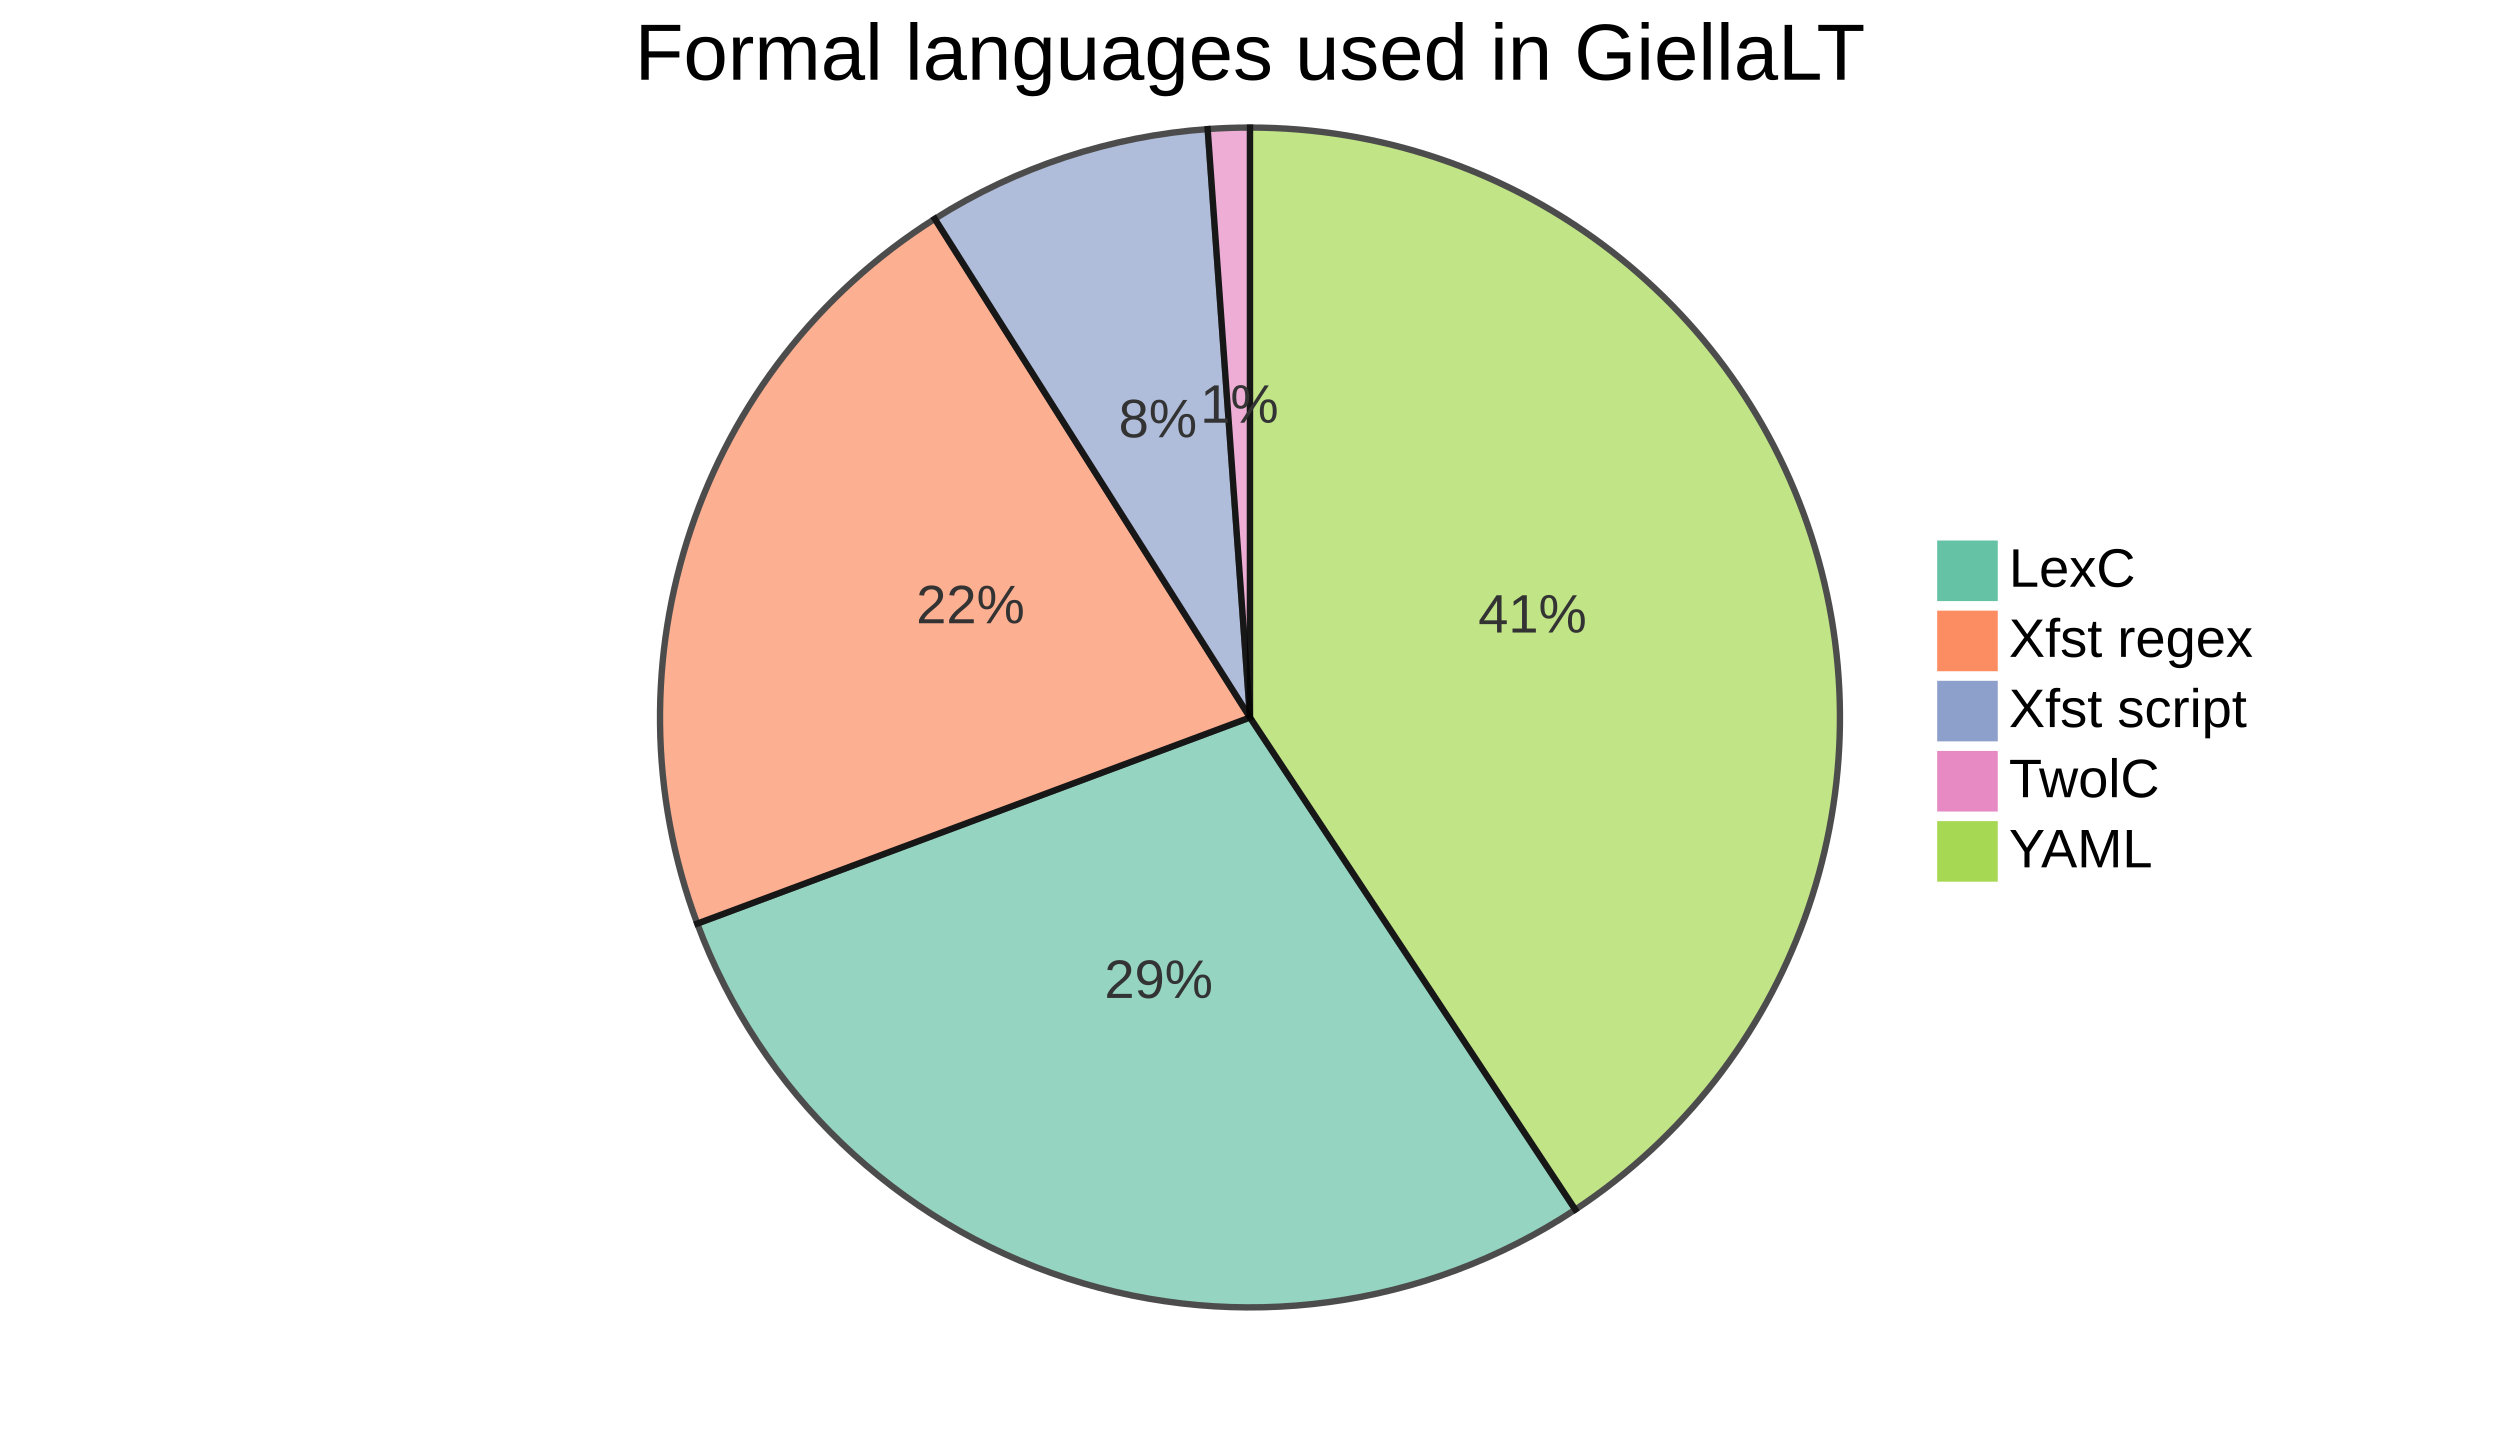
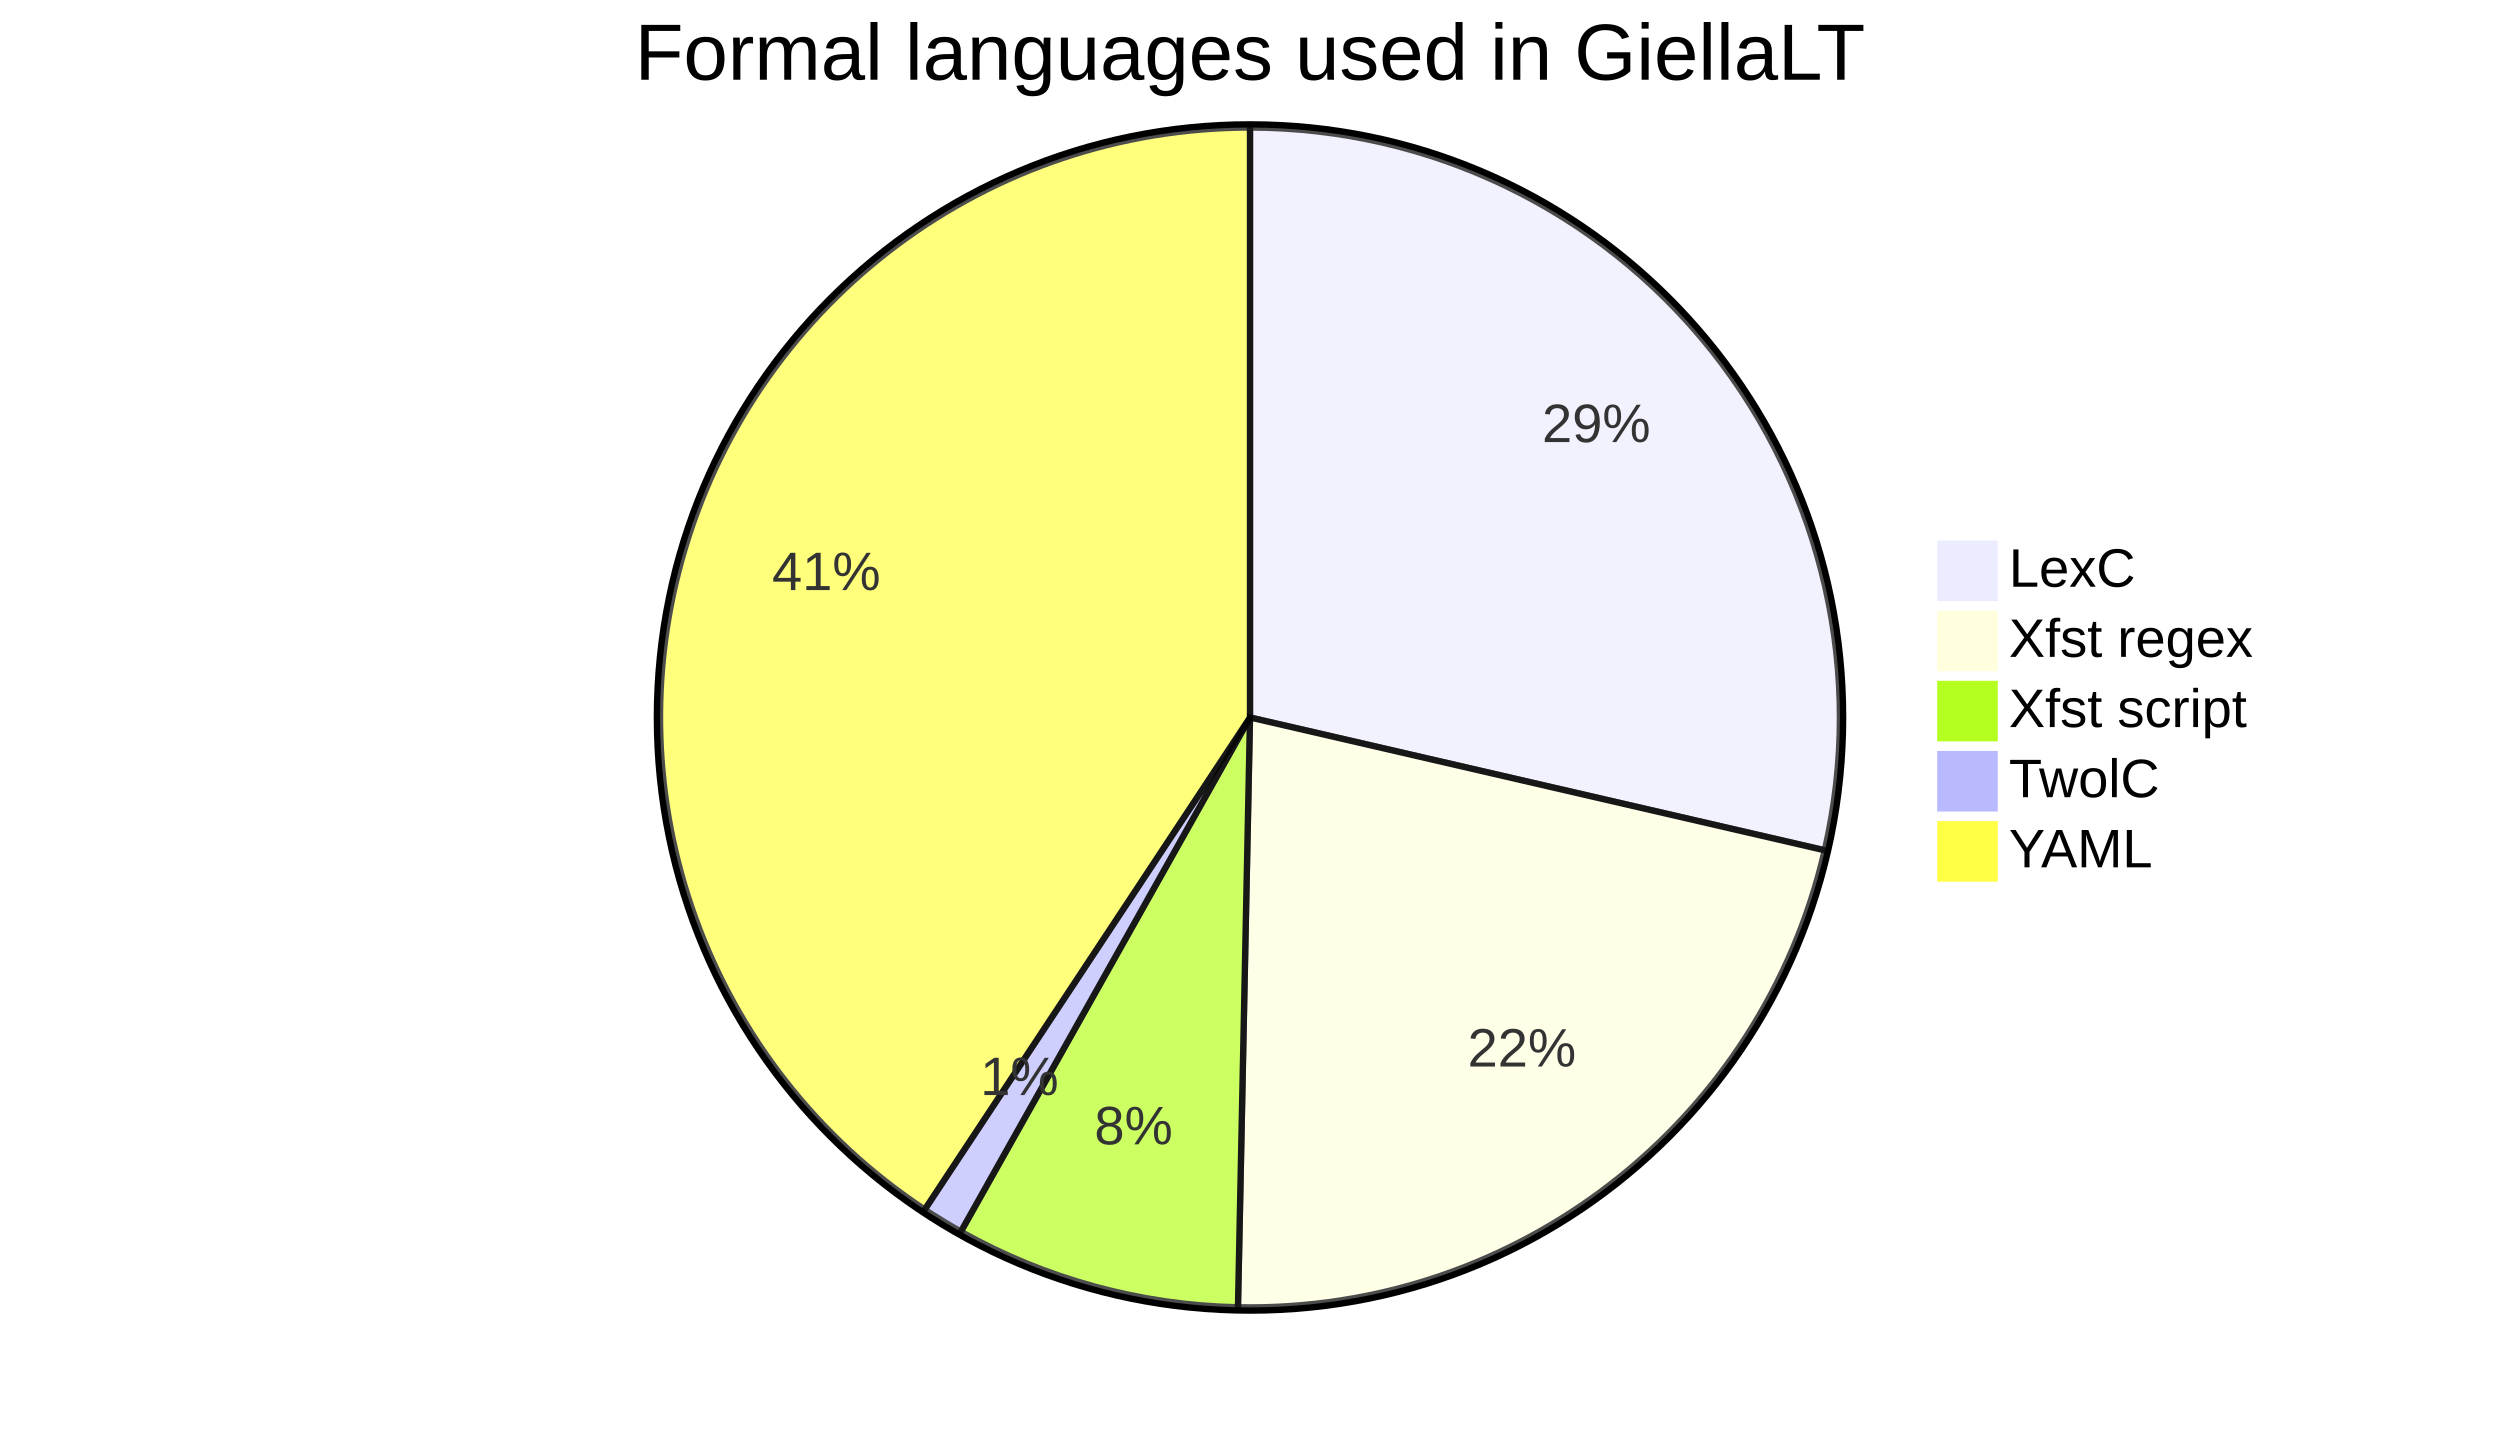
- <svg xmlns="http://www.w3.org/2000/svg" id="mermaid-1685363984780" width="100%" height="450" style="max-width: 784px;" viewBox="0 0 784 450">
-   <style>#mermaid-1685363984780{font-family:"trebuchet ms",verdana,arial,sans-serif;font-size:16px;fill:#333;}#mermaid-1685363984780 .error-icon{fill:#552222;}#mermaid-1685363984780 .error-text{fill:#552222;stroke:#552222;}#mermaid-1685363984780 .edge-thickness-normal{stroke-width:2px;}#mermaid-1685363984780 .edge-thickness-thick{stroke-width:3.5px;}#mermaid-1685363984780 .edge-pattern-solid{stroke-dasharray:0;}#mermaid-1685363984780 .edge-pattern-dashed{stroke-dasharray:3;}#mermaid-1685363984780 .edge-pattern-dotted{stroke-dasharray:2;}#mermaid-1685363984780 .marker{fill:#333333;stroke:#333333;}#mermaid-1685363984780 .marker.cross{stroke:#333333;}#mermaid-1685363984780 svg{font-family:"trebuchet ms",verdana,arial,sans-serif;font-size:16px;}#mermaid-1685363984780 .pieTitleText{text-anchor:middle;font-size:25px;fill:black;font-family:"trebuchet ms",verdana,arial,sans-serif;}#mermaid-1685363984780 .slice{font-family:"trebuchet ms",verdana,arial,sans-serif;fill:#333;}#mermaid-1685363984780 .legend text{fill:black;font-family:"trebuchet ms",verdana,arial,sans-serif;font-size:17px;}#mermaid-1685363984780:root{--mermaid-font-family:"trebuchet ms",verdana,arial,sans-serif;}#mermaid-1685363984780 pie{fill:apa;}</style>
+ <svg xmlns="http://www.w3.org/2000/svg" aria-labelledby="chart-title-my-svg" aria-roledescription="pie" role="graphics-document document" viewBox="0 0 784 450" style="max-width: 784px; background-color: white;" width="100%" id="my-svg">
+   <style>#my-svg{font-family:"trebuchet ms",verdana,arial,sans-serif;font-size:16px;fill:#333;}#my-svg .error-icon{fill:#552222;}#my-svg .error-text{fill:#552222;stroke:#552222;}#my-svg .edge-thickness-normal{stroke-width:2px;}#my-svg .edge-thickness-thick{stroke-width:3.5px;}#my-svg .edge-pattern-solid{stroke-dasharray:0;}#my-svg .edge-pattern-dashed{stroke-dasharray:3;}#my-svg .edge-pattern-dotted{stroke-dasharray:2;}#my-svg .marker{fill:#333333;stroke:#333333;}#my-svg .marker.cross{stroke:#333333;}#my-svg svg{font-family:"trebuchet ms",verdana,arial,sans-serif;font-size:16px;}#my-svg .pieCircle{stroke:black;stroke-width:2px;opacity:0.7;}#my-svg .pieOuterCircle{stroke:black;stroke-width:2px;fill:none;}#my-svg .pieTitleText{text-anchor:middle;font-size:25px;fill:black;font-family:"trebuchet ms",verdana,arial,sans-serif;}#my-svg .slice{font-family:"trebuchet ms",verdana,arial,sans-serif;fill:#333;font-size:17px;}#my-svg .legend text{fill:black;font-family:"trebuchet ms",verdana,arial,sans-serif;font-size:17px;}#my-svg :root{--mermaid-font-family:"trebuchet ms",verdana,arial,sans-serif;}</style>
  <g />
  <g transform="translate(392,225)">
-     <path d="M102.014,154.331A185,185,0,0,1,-173.338,64.645L0,0Z" fill="#66c2a5" stroke="black" style="stroke-width: 2px; opacity: 0.7;" />
-     <path d="M-173.338,64.645A185,185,0,0,1,-98.845,-156.38L0,0Z" fill="#fc8d62" stroke="black" style="stroke-width: 2px; opacity: 0.7;" />
-     <path d="M-98.845,-156.38A185,185,0,0,1,-13.276,-184.523L0,0Z" fill="#8da0cb" stroke="black" style="stroke-width: 2px; opacity: 0.7;" />
-     <path d="M-13.276,-184.523A185,185,0,0,1,-3.398394867633905e-14,-185L0,0Z" fill="#e78ac3" stroke="black" style="stroke-width: 2px; opacity: 0.7;" />
-     <path d="M1.1327982892113017e-14,-185A185,185,0,0,1,102.014,154.331L0,0Z" fill="#a6d854" stroke="black" style="stroke-width: 2px; opacity: 0.7;" />
-     <text transform="translate(-28.64725,87.95217)" class="slice" style="text-anchor: middle; font-size: 17px;">29%</text>
-     <text transform="translate(-87.65543,-29.54277)" class="slice" style="text-anchor: middle; font-size: 17px;">22%</text>
-     <text transform="translate(-28.89982,-87.86951)" class="slice" style="text-anchor: middle; font-size: 17px;">8%</text>
-     <text transform="translate(-3.321158,-92.44036)" class="slice" style="text-anchor: middle; font-size: 17px;">1%</text>
-     <text transform="translate(88.58348,-26.63112)" class="slice" style="text-anchor: middle; font-size: 17px;">41%</text>
-     <text x="0" y="-200" class="pieTitleText">Formal languages used in GiellaLT</text>
-     <g class="legend" transform="translate(216,-55)">
-       <rect width="18" height="18" style="fill: rgb(102, 194, 165); stroke: rgb(102, 194, 165);" />
-       <text x="22" y="14">LexC</text>
+     <circle class="pieOuterCircle" r="186" cy="0" cx="0" />
+     <path class="pieCircle" fill="#ECECFF" d="M1.1327982892113017e-14,-185A185,185,0,0,1,180.249,41.655L0,0Z" />
+     <path class="pieCircle" fill="#ffffde" d="M180.249,41.655A185,185,0,0,1,-3.773,184.962L0,0Z" />
+     <path class="pieCircle" fill="hsl(80, 100%, 56.275%)" d="M-3.773,184.962A185,185,0,0,1,-90.676,161.254L0,0Z" />
+     <path class="pieCircle" fill="hsl(240, 100%, 86.275%)" d="M-90.676,161.254A185,185,0,0,1,-102.014,154.331L0,0Z" />
+     <path class="pieCircle" fill="hsl(60, 100%, 63.529%)" d="M-102.014,154.331A185,185,0,0,1,-3.398394867633905e-14,-185L0,0Z" />
+     <text style="text-anchor: middle;" class="slice" transform="translate(108.5962,-86.36221)">29%</text>
+     <text style="text-anchor: middle;" class="slice" transform="translate(85.25016,109.4713)">22%</text>
+     <text style="text-anchor: middle;" class="slice" transform="translate(-36.51721,133.8583)">8%</text>
+     <text style="text-anchor: middle;" class="slice" transform="translate(-72.3054,118.4208)">1%</text>
+     <text style="text-anchor: middle;" class="slice" transform="translate(-132.8752,-39.94667)">41%</text>
+     <text class="pieTitleText" y="-200" x="0">Formal languages used in GiellaLT</text>
+     <g transform="translate(216,-55)" class="legend">
+       <rect style="fill: rgb(236, 236, 255); stroke: rgb(236, 236, 255);" height="18" width="18" />
+       <text y="14" x="22">LexC</text>
    </g>
-     <g class="legend" transform="translate(216,-33)">
-       <rect width="18" height="18" style="fill: rgb(252, 141, 98); stroke: rgb(252, 141, 98);" />
-       <text x="22" y="14">Xfst regex</text>
+     <g transform="translate(216,-33)" class="legend">
+       <rect style="fill: rgb(255, 255, 222); stroke: rgb(255, 255, 222);" height="18" width="18" />
+       <text y="14" x="22">Xfst regex</text>
    </g>
-     <g class="legend" transform="translate(216,-11)">
-       <rect width="18" height="18" style="fill: rgb(141, 160, 203); stroke: rgb(141, 160, 203);" />
-       <text x="22" y="14">Xfst script</text>
+     <g transform="translate(216,-11)" class="legend">
+       <rect style="fill: rgb(181, 255, 32); stroke: rgb(181, 255, 32);" height="18" width="18" />
+       <text y="14" x="22">Xfst script</text>
    </g>
-     <g class="legend" transform="translate(216,11)">
-       <rect width="18" height="18" style="fill: rgb(231, 138, 195); stroke: rgb(231, 138, 195);" />
-       <text x="22" y="14">TwolC</text>
+     <g transform="translate(216,11)" class="legend">
+       <rect style="fill: rgb(185, 185, 255); stroke: rgb(185, 185, 255);" height="18" width="18" />
+       <text y="14" x="22">TwolC</text>
    </g>
-     <g class="legend" transform="translate(216,33)">
-       <rect width="18" height="18" style="fill: rgb(166, 216, 84); stroke: rgb(166, 216, 84);" />
-       <text x="22" y="14">YAML</text>
+     <g transform="translate(216,33)" class="legend">
+       <rect style="fill: rgb(255, 255, 69); stroke: rgb(255, 255, 69);" height="18" width="18" />
+       <text y="14" x="22">YAML</text>
    </g>
  </g>
</svg>
